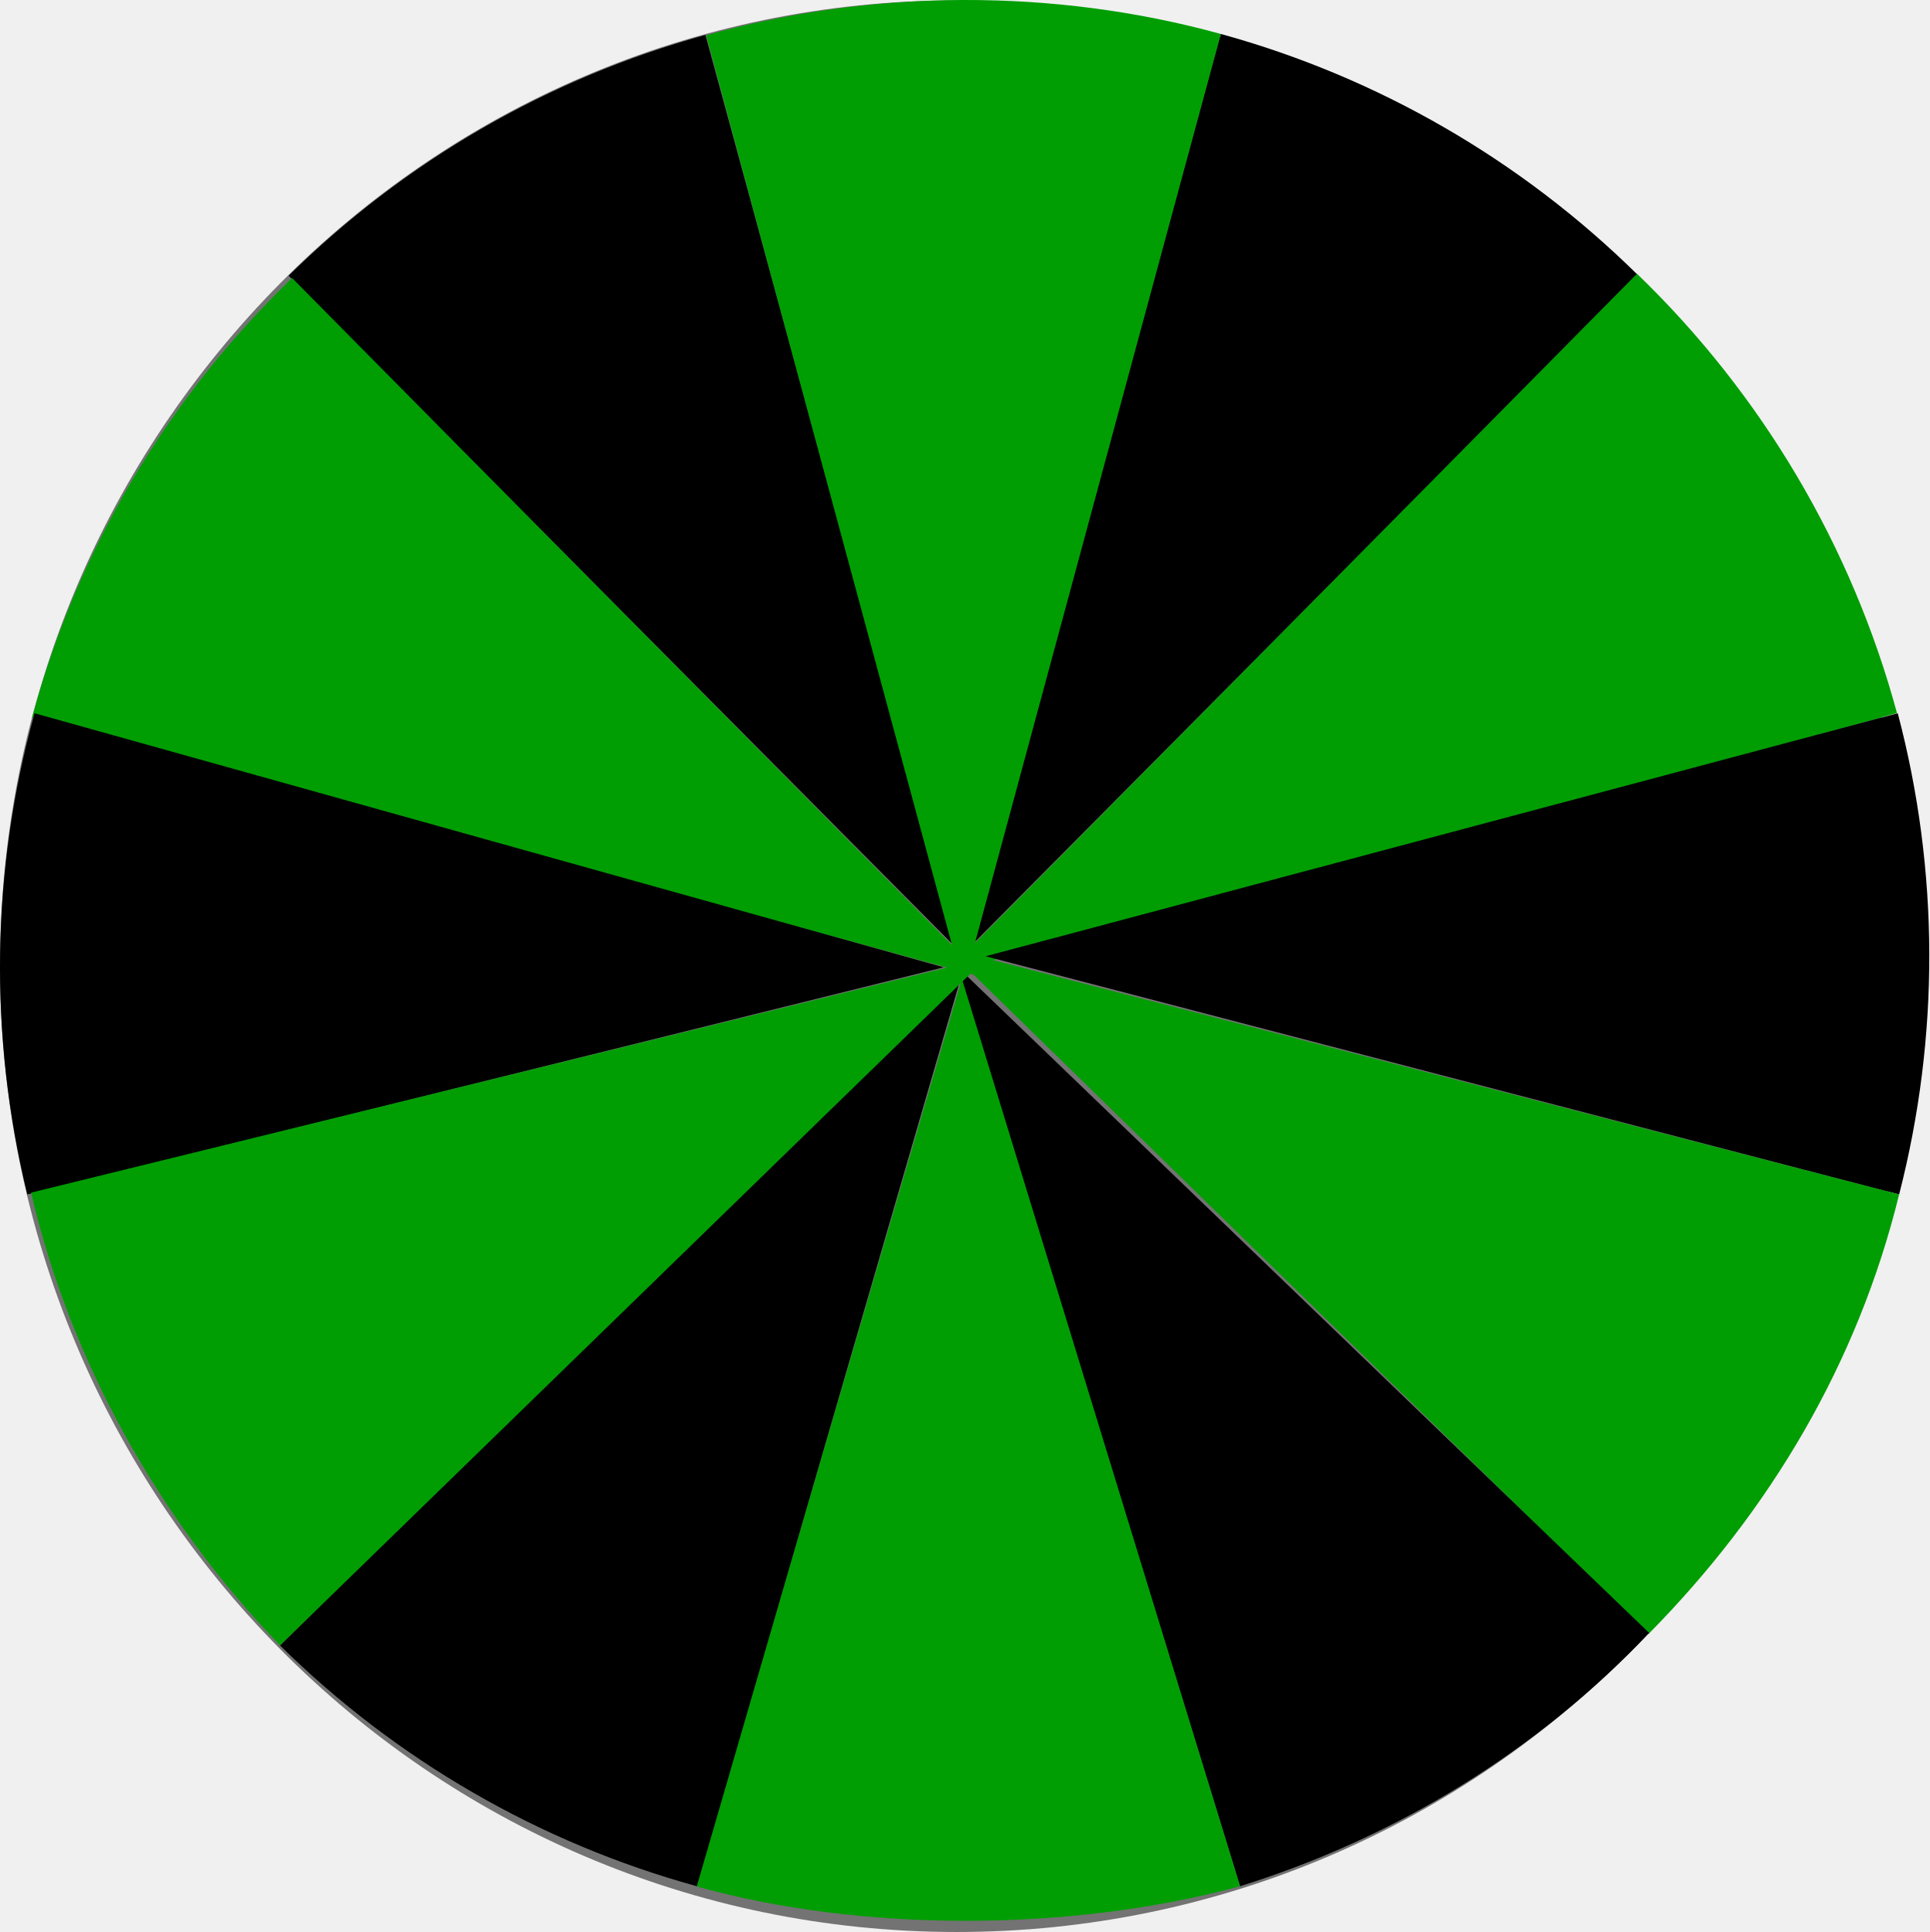
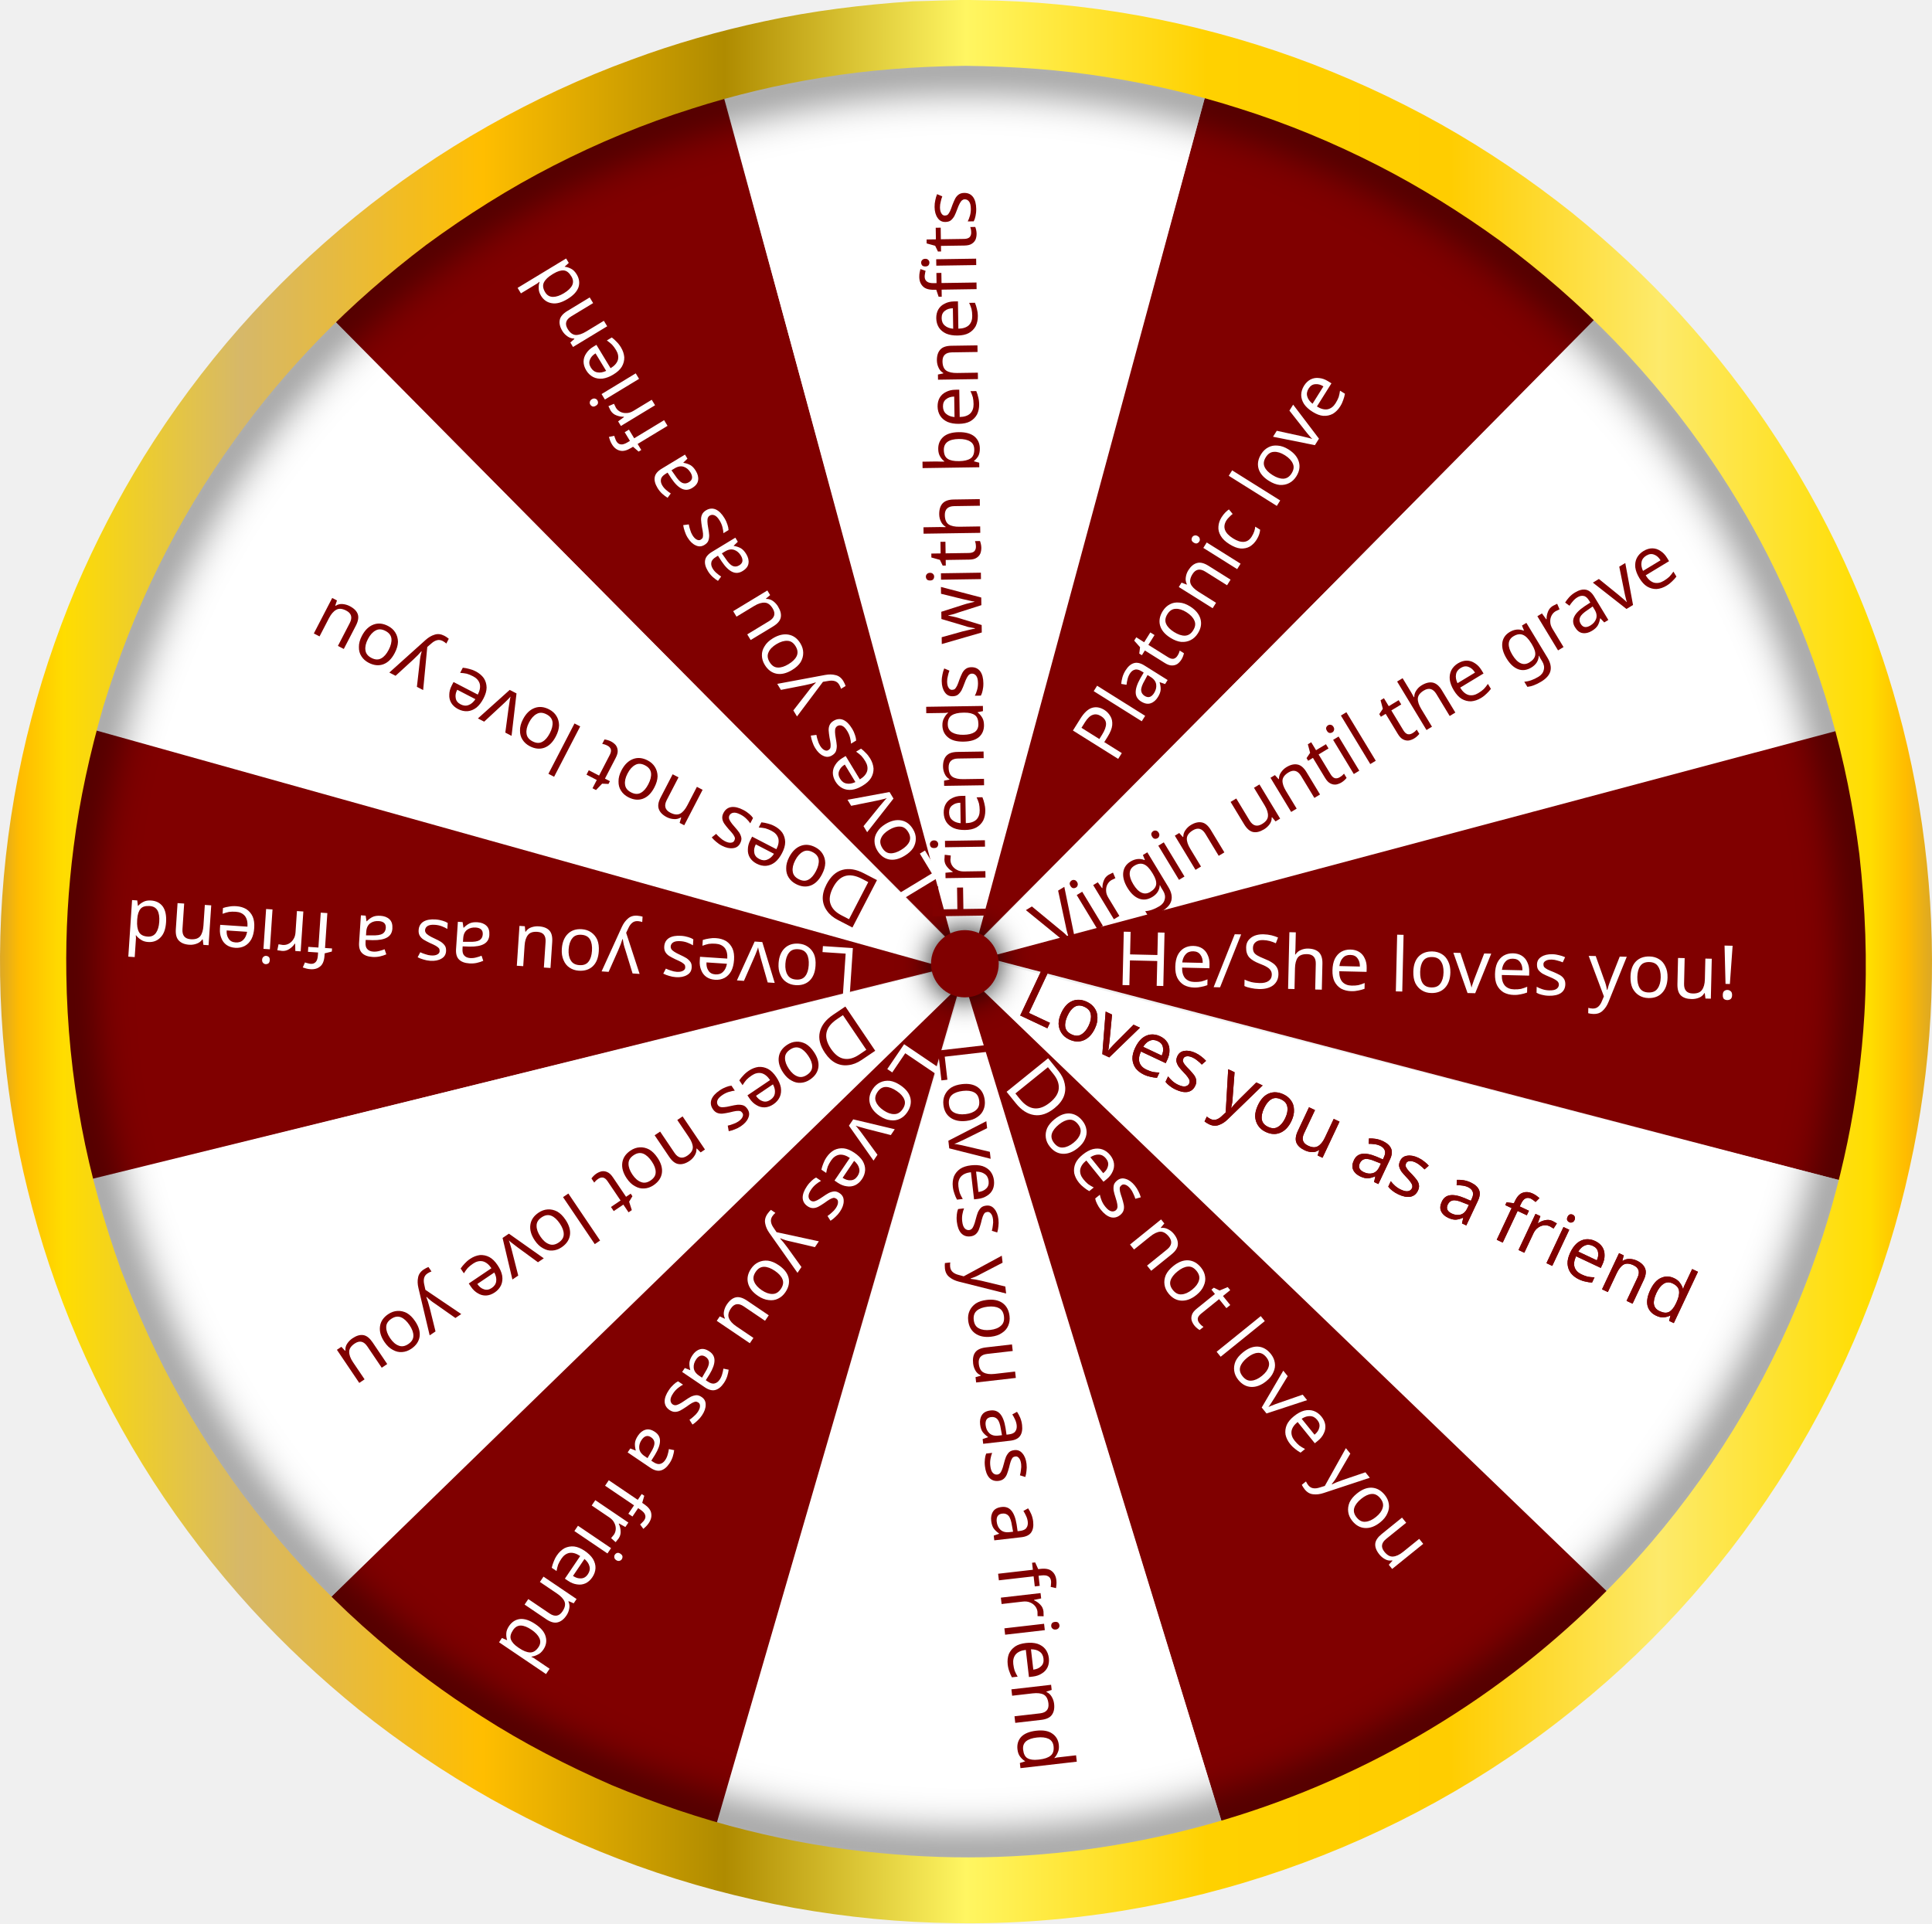
- <svg xmlns="http://www.w3.org/2000/svg" width="137.933mm" height="138.151mm" viewBox="0 0 137.933 138.151" version="1.1" id="svg8" xml:space="preserve">
-   <defs id="defs2" />
-   <g id="layer1" transform="translate(-44.99521,-17.46658)">
-     <ellipse style="fill:#000000;fill-opacity:0.521;stroke-width:1.828;stroke-linecap:round;stroke-linejoin:round;paint-order:markers fill stroke" id="path352" cx="113.395" cy="86.557" rx="68.4" ry="69.06" />
-     <path id="ellipse1256" style="fill:#000000;fill-opacity:1;stroke-width:1.828;stroke-linecap:round;stroke-linejoin:round;paint-order:markers fill stroke" d="M 95.428,19.969 A 68.4,69.06 0 0 0 65.633,37.182 L 113.192,85.077 Z" />
-     <path id="ellipse916" style="fill:#009e03;fill-opacity:1;stroke-width:1.826;stroke-linecap:round;stroke-linejoin:round;paint-order:markers fill stroke" d="M 65.881,37.35 C 56.957,45.954 50.533,56.81 47.29,68.767 l 68.065,18.609 z" />
-     <path id="path1358" style="fill:#000000;fill-opacity:1;stroke-width:1.828;stroke-linecap:round;stroke-linejoin:round;paint-order:markers fill stroke" d="m 132.275,19.894 a 68.4,69.06 0 0 1 29.795,17.213 L 114.511,85.002 Z" />
-     <path id="path1360" style="fill:#009e03;fill-opacity:1;stroke-width:1.826;stroke-linecap:round;stroke-linejoin:round;paint-order:markers fill stroke" d="m 162.031,37.042 c 8.924,8.604 15.349,19.46 18.591,31.417 l -68.065,18.609 z" />
-     <path id="path1366" style="fill:#009e03;fill-opacity:1;stroke-width:1.826;stroke-linecap:round;stroke-linejoin:round;paint-order:markers fill stroke" d="m 132.275,19.894 c -11.953,-3.287 -24.854,-3.216 -36.792,0.095 l 18.375,68.017 z" />
-     <path id="path1368" style="fill:#000000;fill-opacity:1;stroke-width:1.828;stroke-linecap:round;stroke-linejoin:round;paint-order:markers fill stroke" d="m 180.675,68.469 a 68.4,69.06 59.819 0 1 0.099,34.41 l -65.312,-17.033 z" />
-     <path id="path1370" style="fill:#009e03;fill-opacity:1;stroke-width:1.826;stroke-linecap:round;stroke-linejoin:round;paint-order:markers fill stroke" d="m 180.773,102.878 c -2.951,12.04 -9.216,22.618 -17.921,31.432 L 112.657,85.26 Z" />
-     <path id="path1378" style="fill:#000000;fill-opacity:1;stroke-width:1.828;stroke-linecap:round;stroke-linejoin:round;paint-order:markers fill stroke" d="m 162.902,134.234 c -7.998,8.452 -18.097,14.621 -29.247,18.111 L 113.395,86.557 Z" />
-     <path id="path1380" style="fill:#009e03;fill-opacity:1;stroke-width:1.826;stroke-linecap:round;stroke-linejoin:round;paint-order:markers fill stroke" d="m 133.65,152.345 c -11.961,3.254 -26.975,3.343 -38.904,0 L 113.767,87.46 Z" />
-     <path id="path1388" style="fill:#000000;fill-opacity:1;stroke-width:1.828;stroke-linecap:round;stroke-linejoin:round;paint-order:markers fill stroke" d="M 94.813,152.345 C 83.593,149.257 73.339,143.333 65.018,135.131 L 113.879,86.726 Z" />
-     <path id="path1429" style="fill:#000000;fill-opacity:1;stroke-width:1.828;stroke-linecap:round;stroke-linejoin:round;paint-order:markers fill stroke" d="M 47.465,68.469 A 69.06,68.4 30.876 0 0 46.949,102.875 L 112.462,86.635 Z" />
-     <path id="path1431" style="fill:#009e03;fill-opacity:1;stroke-width:1.826;stroke-linecap:round;stroke-linejoin:round;paint-order:markers fill stroke" d="m 47.22,102.748 c 2.805,12.075 9.2,23.451 17.798,32.37 L 115.545,85.958 Z" />
+ <svg xmlns="http://www.w3.org/2000/svg" xmlns:xlink="http://www.w3.org/1999/xlink" width="145.843mm" height="145.206mm" viewBox="0 0 145.843 145.206" version="1.1" id="svg8" xml:space="preserve">
+   <defs id="defs2">
+     <linearGradient id="linearGradient921">
+       <stop style="stop-color:#ffbd00;stop-opacity:1;" offset="0" id="stop917" />
+       <stop style="stop-color:#dca825;stop-opacity:1;" offset="0" id="stop7988" />
+       <stop style="stop-color:#ffbb00;stop-opacity:1;" offset="0.01" id="stop7990" />
+       <stop style="stop-color:#ffdd00;stop-opacity:1;" offset="0.033" id="stop7992" />
+       <stop style="stop-color:#d6b869;stop-opacity:1;" offset="0.125" id="stop5010" />
+       <stop style="stop-color:#ffbe00;stop-opacity:1;" offset="0.25" id="stop3056" />
+       <stop style="stop-color:#af8b00;stop-opacity:1;" offset="0.375" id="stop5008" />
+       <stop style="stop-color:#fff662;stop-opacity:1;" offset="0.5" id="stop1113" />
+       <stop style="stop-color:#ffd100;stop-opacity:1;" offset="0.625" id="stop5006" />
+       <stop style="stop-color:#ffcd00;stop-opacity:1;" offset="0.75" id="stop3054" />
+       <stop style="stop-color:#fdea6b;stop-opacity:1;" offset="0.859" id="stop8240" />
+       <stop style="stop-color:#fee335;stop-opacity:1;" offset="0.913" id="stop8242" />
+       <stop style="stop-color:#ffdd00;stop-opacity:1;" offset="0.968" id="stop5012" />
+       <stop style="stop-color:#ffbb00;stop-opacity:1;" offset="0.987" id="stop7994" />
+       <stop style="stop-color:#dca825;stop-opacity:1;" offset="1" id="stop919" />
+     </linearGradient>
+     <filter style="color-interpolation-filters:sRGB" id="filter2837" x="-0.027" y="-0.027" width="1.054" height="1.054">
+       <feGaussianBlur stdDeviation="1.548" id="feGaussianBlur2839" />
+     </filter>
+     <filter style="color-interpolation-filters:sRGB" id="filter5044" x="-0.556" y="-0.561" width="2.113" height="2.121">
+       <feGaussianBlur stdDeviation="1.185" id="feGaussianBlur5046" />
+     </filter>
+     <linearGradient xlink:href="#linearGradient921" id="linearGradient1051" x1="41.044" y1="86.156" x2="186.887" y2="86.156" gradientUnits="userSpaceOnUse" />
+   </defs>
+   <g id="layer1" transform="translate(-41.04359,-13.55313)">
+     <path id="ellipse1256" style="fill:#800000;fill-opacity:1;stroke-width:1.828;stroke-linecap:round;stroke-linejoin:round;paint-order:markers fill stroke" d="M 95.428,19.969 A 68.4,69.06 0 0 0 65.633,37.182 L 113.192,85.077 Z" />
+     <path id="ellipse916" style="fill:#ffffff;fill-opacity:1;stroke-width:1.826;stroke-linecap:round;stroke-linejoin:round;paint-order:markers fill stroke" d="M 65.881,37.35 C 56.957,45.954 50.533,56.81 47.29,68.767 l 68.065,18.609 z" />
+     <path id="path1358" style="fill:#800000;fill-opacity:1;stroke-width:1.828;stroke-linecap:round;stroke-linejoin:round;paint-order:markers fill stroke" d="m 132.275,19.894 a 68.4,69.06 0 0 1 29.795,17.213 L 114.511,85.002 Z" />
+     <path id="path1360" style="fill:#ffffff;fill-opacity:1;stroke-width:1.826;stroke-linecap:round;stroke-linejoin:round;paint-order:markers fill stroke" d="m 162.031,37.042 c 8.924,8.604 15.349,19.46 18.591,31.417 l -68.065,18.609 z" />
+     <path id="path1366" style="fill:#ffffff;fill-opacity:1;stroke-width:1.826;stroke-linecap:round;stroke-linejoin:round;paint-order:markers fill stroke" d="m 132.275,19.894 c -11.953,-3.287 -24.854,-3.216 -36.792,0.095 l 18.375,68.017 z" />
+     <path id="path1368" style="fill:#800000;fill-opacity:1;stroke-width:1.828;stroke-linecap:round;stroke-linejoin:round;paint-order:markers fill stroke" d="m 180.675,68.469 a 68.4,69.06 59.819 0 1 0.099,34.41 l -65.312,-17.033 z" />
+     <path id="path1370" style="fill:#ffffff;fill-opacity:1;stroke-width:1.826;stroke-linecap:round;stroke-linejoin:round;paint-order:markers fill stroke" d="m 180.773,102.878 c -2.951,12.04 -9.216,22.618 -17.921,31.432 L 111.455,85.002 Z" />
+     <path id="path1378" style="fill:#800000;fill-opacity:1;stroke-width:1.828;stroke-linecap:round;stroke-linejoin:round;paint-order:markers fill stroke" d="m 162.902,134.234 c -7.998,8.452 -18.097,14.621 -29.247,18.111 L 113.395,86.557 Z" />
+     <path id="path1380" style="fill:#ffffff;fill-opacity:1;stroke-width:1.826;stroke-linecap:round;stroke-linejoin:round;paint-order:markers fill stroke" d="m 133.65,152.345 c -11.961,3.254 -26.975,3.343 -38.904,0 L 113.767,87.46 Z" />
+     <path id="path1388" style="fill:#800000;fill-opacity:1;stroke-width:1.828;stroke-linecap:round;stroke-linejoin:round;paint-order:markers fill stroke" d="M 94.813,152.345 C 83.593,149.257 73.339,143.333 65.018,135.131 L 113.879,86.726 Z" />
+     <path id="path1429" style="fill:#800000;fill-opacity:1;stroke-width:1.828;stroke-linecap:round;stroke-linejoin:round;paint-order:markers fill stroke" d="M 47.465,68.469 A 69.06,68.4 30.876 0 0 46.949,102.875 L 112.462,86.635 Z" />
+     <path id="path1431" style="fill:#ffffff;fill-opacity:1;stroke-width:1.826;stroke-linecap:round;stroke-linejoin:round;paint-order:markers fill stroke" d="m 47.22,102.748 c 2.805,12.075 9.2,23.451 17.798,32.37 L 115.545,85.958 Z" />
+     <ellipse style="fill:#000000;fill-opacity:1;stroke-width:0.068;stroke-linecap:round;stroke-linejoin:round;paint-order:markers fill stroke;filter:url(#filter5044)" id="ellipse5042" cx="113.879" cy="86.315" rx="2.556" ry="2.537" />
+     <ellipse style="fill:#800000;fill-opacity:1;stroke-width:0.068;stroke-linecap:round;stroke-linejoin:round;paint-order:markers fill stroke" id="ellipse1349-3" cx="113.879" cy="86.315" rx="2.556" ry="2.537" />
+     <path id="ellipse1378" style="fill:#000000;fill-opacity:0.521;stroke-width:1.831;stroke-linecap:round;stroke-linejoin:round;paint-order:markers fill stroke;filter:url(#filter2837)" d="M 113.962,17.497 A 68.967,68.661 0 0 0 44.995,86.157 68.967,68.661 0 0 0 113.962,154.819 68.967,68.661 0 0 0 182.929,86.157 68.967,68.661 0 0 0 113.962,17.497 Z m 0,2.634 A 66.321,66.027 0 0 1 180.283,86.157 66.321,66.027 0 0 1 113.962,152.184 66.321,66.027 0 0 1 47.641,86.157 66.321,66.027 0 0 1 113.962,20.13 Z" />
+     <path id="ellipse1349" style="fill:url(#linearGradient1051);fill-opacity:1;stroke-width:1.922;stroke-linecap:round;stroke-linejoin:round;paint-order:markers fill stroke" d="m 109.887,13.656 c -3.761,0.257 -7.511,0.712 -11.197,1.516 -3.378,0.723 -6.713,1.673 -9.952,2.877 -3.746,1.365 -7.375,3.052 -10.844,5.016 -3.526,1.996 -6.885,4.288 -10.028,6.844 -3.143,2.554 -6.072,5.369 -8.751,8.406 -2.671,3.04 -5.087,6.302 -7.222,9.738 -1.956,3.164 -3.66,6.476 -5.126,9.894 -1.535,3.667 -2.796,7.449 -3.721,11.316 -0.946,3.928 -1.555,7.936 -1.832,11.966 -0.276,3.996 -0.218,8.017 0.182,12.004 0.328,3.389 0.898,6.759 1.714,10.065 0.943,3.896 2.223,7.709 3.802,11.392 1.596,3.716 3.503,7.296 5.693,10.695 2.197,3.398 4.674,6.614 7.398,9.606 2.513,2.747 5.236,5.293 8.128,7.637 3.138,2.508 6.472,4.771 9.973,6.743 3.535,1.984 7.233,3.675 11.048,5.05 3.846,1.385 7.809,2.445 11.832,3.174 3.993,0.713 8.045,1.107 12.102,1.153 16.893,0.285 33.797,-5.599 46.899,-16.263 12.69,-10.22 21.751,-24.84 25.213,-40.765 1.674,-7.511 2.093,-15.288 1.305,-22.939 -0.411,-3.985 -1.147,-7.937 -2.215,-11.799 -0.9,-3.285 -2.035,-6.51 -3.4,-9.631 -1.589,-3.682 -3.496,-7.225 -5.679,-10.588 -2.182,-3.369 -4.65,-6.55 -7.356,-9.514 -2.513,-2.746 -5.246,-5.282 -8.135,-7.628 -3.119,-2.48 -6.423,-4.726 -9.897,-6.681 -3.537,-1.981 -7.234,-3.673 -11.048,-5.05 -3.846,-1.385 -7.809,-2.445 -11.832,-3.174 -3.993,-0.714 -8.045,-1.105 -12.102,-1.151 -1.65,-0.054 -3.301,0.066 -4.952,0.089 z m 4.076,4.867 c 3.605,0.048 7.211,0.286 10.77,0.877 3.341,0.528 6.646,1.314 9.867,2.345 3.61,1.131 7.116,2.589 10.483,4.311 3.205,1.64 6.26,3.555 9.177,5.662 3.088,2.292 6,4.819 8.674,7.585 2.68,2.788 5.135,5.794 7.302,8.999 1.822,2.685 3.463,5.498 4.87,8.422 1.689,3.473 3.081,7.091 4.145,10.802 0.999,3.45 1.698,6.979 2.154,10.541 0.444,4.007 0.618,8.05 0.377,12.078 -0.38,6.439 -1.722,12.961 -3.937,19.023 -2.767,7.636 -6.948,14.768 -12.217,20.909 -2.858,3.33 -6.072,6.412 -9.505,9.116 -9.002,7.085 -19.589,11.765 -30.912,13.664 -5.854,0.985 -11.789,1.182 -17.704,0.602 -3.393,-0.302 -6.762,-0.894 -10.067,-1.718 -3.498,-0.863 -6.91,-2.036 -10.234,-3.42 -3.381,-1.482 -6.675,-3.171 -9.782,-5.17 -2.768,-1.754 -5.411,-3.714 -7.891,-5.857 -3.041,-2.612 -5.85,-5.498 -8.371,-8.615 -2.428,-2.974 -4.593,-6.165 -6.474,-9.512 -1.773,-3.113 -3.234,-6.391 -4.51,-9.736 -1.266,-3.526 -2.284,-7.141 -2.977,-10.825 -0.709,-3.796 -1.101,-7.652 -1.15,-11.514 -0.052,-3.205 0.141,-6.415 0.55,-9.594 0.45,-3.588 1.242,-7.121 2.238,-10.595 1.098,-3.581 2.451,-7.084 4.103,-10.448 1.674,-3.404 3.631,-6.671 5.86,-9.742 1.907,-2.673 4.038,-5.186 6.32,-7.545 2.501,-2.586 5.223,-4.947 8.088,-7.12 3.046,-2.237 6.247,-4.263 9.613,-5.986 3.365,-1.723 6.871,-3.18 10.479,-4.313 3.181,-1.023 6.446,-1.795 9.745,-2.33 3.556,-0.59 7.157,-0.848 10.759,-0.894 0.052,9.67e-4 0.103,-0.005 0.155,-0.004 z" />
  </g>
-   <g id="layer2" transform="translate(-44.99521,-17.46658)" />
+   <g id="layer3" transform="translate(3.951619,3.913452)">
+     <text xml:space="preserve" style="font-size:5.644px;font-family:'Gumbo DEMO';-inkscape-font-specification:'Gumbo DEMO';text-align:center;text-anchor:middle;fill:#800000;fill-opacity:1;stroke:none;stroke-width:0.363;stroke-linecap:round;stroke-linejoin:round;stroke-dasharray:none;stroke-opacity:1;paint-order:markers fill stroke" x="60.713" y="97.521" id="text5129" transform="rotate(-31.19114)">
+       <tspan id="tspan5127" style="font-size:5.644px;fill:#800000;fill-opacity:1;stroke:none;stroke-width:0.363;stroke-dasharray:none;stroke-opacity:1" x="60.713" y="97.521">Virgin until the grave</tspan>
+     </text>
+     <text xml:space="preserve" style="font-size:5.644px;font-family:'Gumbo DEMO';-inkscape-font-specification:'Gumbo DEMO';text-align:center;text-anchor:middle;fill:#800000;fill-opacity:1;stroke:none;stroke-width:0.363;stroke-linecap:round;stroke-linejoin:round;stroke-dasharray:none;stroke-opacity:1;paint-order:markers fill stroke" x="69.343" y="99.466" id="text5129-6" transform="rotate(-31.19114)">
+       <tspan id="tspan5127-7" style="font-size:5.644px;fill:#800000;fill-opacity:1;stroke:none;stroke-width:0.363;stroke-dasharray:none;stroke-opacity:1" x="69.343" y="99.466" />
+     </text>
+     <text xml:space="preserve" style="font-size:5.644px;font-family:'Gumbo DEMO';-inkscape-font-specification:'Gumbo DEMO';text-align:center;text-anchor:middle;fill:#ffffff;fill-opacity:1;stroke:none;stroke-width:0.363;stroke-linecap:round;stroke-linejoin:round;stroke-dasharray:none;stroke-opacity:1;paint-order:markers fill stroke" x="109.004" y="68.573" id="text5129-5" transform="rotate(1.325108)">
+       <tspan id="tspan5127-3" style="font-size:5.644px;fill:#ffffff;fill-opacity:1;stroke:none;stroke-width:0.363;stroke-dasharray:none;stroke-opacity:1" x="109.004" y="68.573">He/She loves you!</tspan>
+     </text>
+     <text xml:space="preserve" style="font-size:5.644px;font-family:'Gumbo DEMO';-inkscape-font-specification:'Gumbo DEMO';text-align:center;text-anchor:middle;fill:#ffffff;fill-opacity:1;stroke:none;stroke-width:0.363;stroke-linecap:round;stroke-linejoin:round;stroke-dasharray:none;stroke-opacity:1;paint-order:markers fill stroke" x="133.139" y="-6.685" id="text5985" transform="rotate(51.06379)">
+       <tspan id="tspan5983" style="font-size:5.644px;fill:#ffffff;fill-opacity:1;stroke:none;stroke-width:0.363;stroke-dasharray:none;stroke-opacity:1" x="133.139" y="-6.685">Does not love you</tspan>
+     </text>
+     <text xml:space="preserve" style="font-size:5.644px;font-family:'Gumbo DEMO';-inkscape-font-specification:'Gumbo DEMO';text-align:center;text-anchor:middle;fill:#ffffff;fill-opacity:1;stroke:none;stroke-width:0.363;stroke-linecap:round;stroke-linejoin:round;stroke-dasharray:none;stroke-opacity:1;paint-order:markers fill stroke" x="17.34" y="96.526" id="text7093" transform="rotate(-57.91328)">
+       <tspan id="tspan7091" style="font-size:5.644px;fill:#ffffff;fill-opacity:1;stroke:none;stroke-width:0.363;stroke-dasharray:none;stroke-opacity:1" x="17.34" y="96.526">Platonic love</tspan>
+     </text>
+     <text xml:space="preserve" style="font-size:5.644px;font-family:'Gumbo DEMO';-inkscape-font-specification:'Gumbo DEMO';text-align:center;text-anchor:middle;fill:#ffffff;fill-opacity:1;stroke:none;stroke-width:0.363;stroke-linecap:round;stroke-linejoin:round;stroke-dasharray:none;stroke-opacity:1;paint-order:markers fill stroke" x="56.891" y="-95.251" id="text7097" transform="rotate(124.1055)">
+       <tspan id="tspan7095" style="font-size:5.644px;fill:#ffffff;fill-opacity:1;stroke:none;stroke-width:0.363;stroke-dasharray:none;stroke-opacity:1" x="56.891" y="-95.251">Loves you as a friend</tspan>
+     </text>
+     <text xml:space="preserve" style="font-size:5.644px;font-family:'Gumbo DEMO';-inkscape-font-specification:'Gumbo DEMO';text-align:center;text-anchor:middle;fill:#800000;fill-opacity:1;stroke:none;stroke-width:0.363;stroke-linecap:round;stroke-linejoin:round;stroke-dasharray:none;stroke-opacity:1;paint-order:markers fill stroke" x="17.523" y="-93.238" id="text7101" transform="rotate(145.9698)">
+       <tspan id="tspan7099" style="font-size:5.644px;fill:#800000;fill-opacity:1;stroke:none;stroke-width:0.363;stroke-dasharray:none;stroke-opacity:1" x="17.523" y="-93.238">Does not love you</tspan>
+     </text>
+     <text xml:space="preserve" style="font-size:5.644px;font-family:'Gumbo DEMO';-inkscape-font-specification:'Gumbo DEMO';text-align:center;text-anchor:middle;fill:#800000;fill-opacity:1;stroke:none;stroke-width:0.363;stroke-linecap:round;stroke-linejoin:round;stroke-dasharray:none;stroke-opacity:1;paint-order:markers fill stroke" x="127.995" y="34.713" id="text7243" transform="rotate(25.20649)">
+       <tspan id="tspan7241" style="font-size:5.644px;fill:#800000;fill-opacity:1;stroke:none;stroke-width:0.363;stroke-dasharray:none;stroke-opacity:1" x="127.995" y="34.713">Loves you as a friend</tspan>
+     </text>
+     <text xml:space="preserve" style="font-size:5.644px;font-family:'Gumbo DEMO';-inkscape-font-specification:'Gumbo DEMO';text-align:center;text-anchor:middle;fill:#ffffff;fill-opacity:1;stroke:none;stroke-width:0.363;stroke-linecap:round;stroke-linejoin:round;stroke-dasharray:none;stroke-opacity:1;paint-order:markers fill stroke" x="-33.886" y="-63.503" id="text7249" transform="rotate(-176.189)">
+       <tspan id="tspan7247" style="font-size:5.644px;fill:#ffffff;fill-opacity:1;stroke:none;stroke-width:0.363;stroke-dasharray:none;stroke-opacity:1" x="-33.886" y="-63.503">Loves you as a friend</tspan>
+     </text>
+     <text xml:space="preserve" style="font-size:5.644px;font-family:'Gumbo DEMO';-inkscape-font-specification:'Gumbo DEMO';text-align:center;text-anchor:middle;fill:#800000;fill-opacity:1;stroke:none;stroke-width:0.363;stroke-linecap:round;stroke-linejoin:round;stroke-dasharray:none;stroke-opacity:1;paint-order:markers fill stroke" x="-57.238" y="-26.895" id="text7253" transform="rotate(-152.6195)">
+       <tspan id="tspan7251" style="font-size:5.644px;fill:#800000;fill-opacity:1;stroke:none;stroke-width:0.363;stroke-dasharray:none;stroke-opacity:1" x="-57.238" y="-26.895">Does not love you</tspan>
+     </text>
+     <text xml:space="preserve" style="font-size:5.644px;font-family:'Gumbo DEMO';-inkscape-font-specification:'Gumbo DEMO';text-align:center;text-anchor:middle;fill:#800000;fill-opacity:1;stroke:none;stroke-width:0.363;stroke-linecap:round;stroke-linejoin:round;stroke-dasharray:none;stroke-opacity:1;paint-order:markers fill stroke" x="127.995" y="34.713" id="text7257" transform="rotate(25.20649)">
+       <tspan id="tspan7255" style="font-size:5.644px;fill:#800000;fill-opacity:1;stroke:none;stroke-width:0.363;stroke-dasharray:none;stroke-opacity:1" x="127.995" y="34.713">Loves you as a friend</tspan>
+     </text>
+     <text xml:space="preserve" style="font-size:5.644px;font-family:'Gumbo DEMO';-inkscape-font-specification:'Gumbo DEMO';text-align:center;text-anchor:middle;fill:#800000;fill-opacity:1;stroke:none;stroke-width:0.363;stroke-linecap:round;stroke-linejoin:round;stroke-dasharray:none;stroke-opacity:1;paint-order:markers fill stroke" x="113.45" y="-57.811" id="text7261" transform="rotate(83.44582)">
+       <tspan id="tspan7259" style="font-size:5.644px;fill:#800000;fill-opacity:1;stroke:none;stroke-width:0.363;stroke-dasharray:none;stroke-opacity:1" x="113.45" y="-57.811">Loves you as a friend</tspan>
+     </text>
+     <text xml:space="preserve" style="font-size:5.644px;font-family:'Gumbo DEMO';-inkscape-font-specification:'Gumbo DEMO';text-align:center;text-anchor:middle;fill:#ffffff;fill-opacity:1;stroke:none;stroke-width:0.363;stroke-linecap:round;stroke-linejoin:round;stroke-dasharray:none;stroke-opacity:1;paint-order:markers fill stroke" x="-57.071" y="25.076" id="text7265" transform="rotate(-121.2209)">
+       <tspan id="tspan7263" style="font-size:5.644px;fill:#ffffff;fill-opacity:1;stroke:none;stroke-width:0.363;stroke-dasharray:none;stroke-opacity:1" x="-57.071" y="25.076">Loves you as a friend</tspan>
+     </text>
+     <text xml:space="preserve" style="font-size:5.644px;font-family:'Gumbo DEMO';-inkscape-font-specification:'Gumbo DEMO';text-align:center;text-anchor:middle;fill:#800000;fill-opacity:1;stroke:none;stroke-width:0.363;stroke-linecap:round;stroke-linejoin:round;stroke-dasharray:none;stroke-opacity:1;paint-order:markers fill stroke" x="-35.454" y="69.489" id="text7269" transform="rotate(-90.86348)">
+       <tspan id="tspan7267" style="font-size:5.644px;fill:#800000;fill-opacity:1;stroke:none;stroke-width:0.363;stroke-dasharray:none;stroke-opacity:1" x="-35.454" y="69.489">Friends with benefits</tspan>
+     </text>
+   </g>
+   <g id="layer2" transform="translate(-41.04359,-13.55313)" />
</svg>
